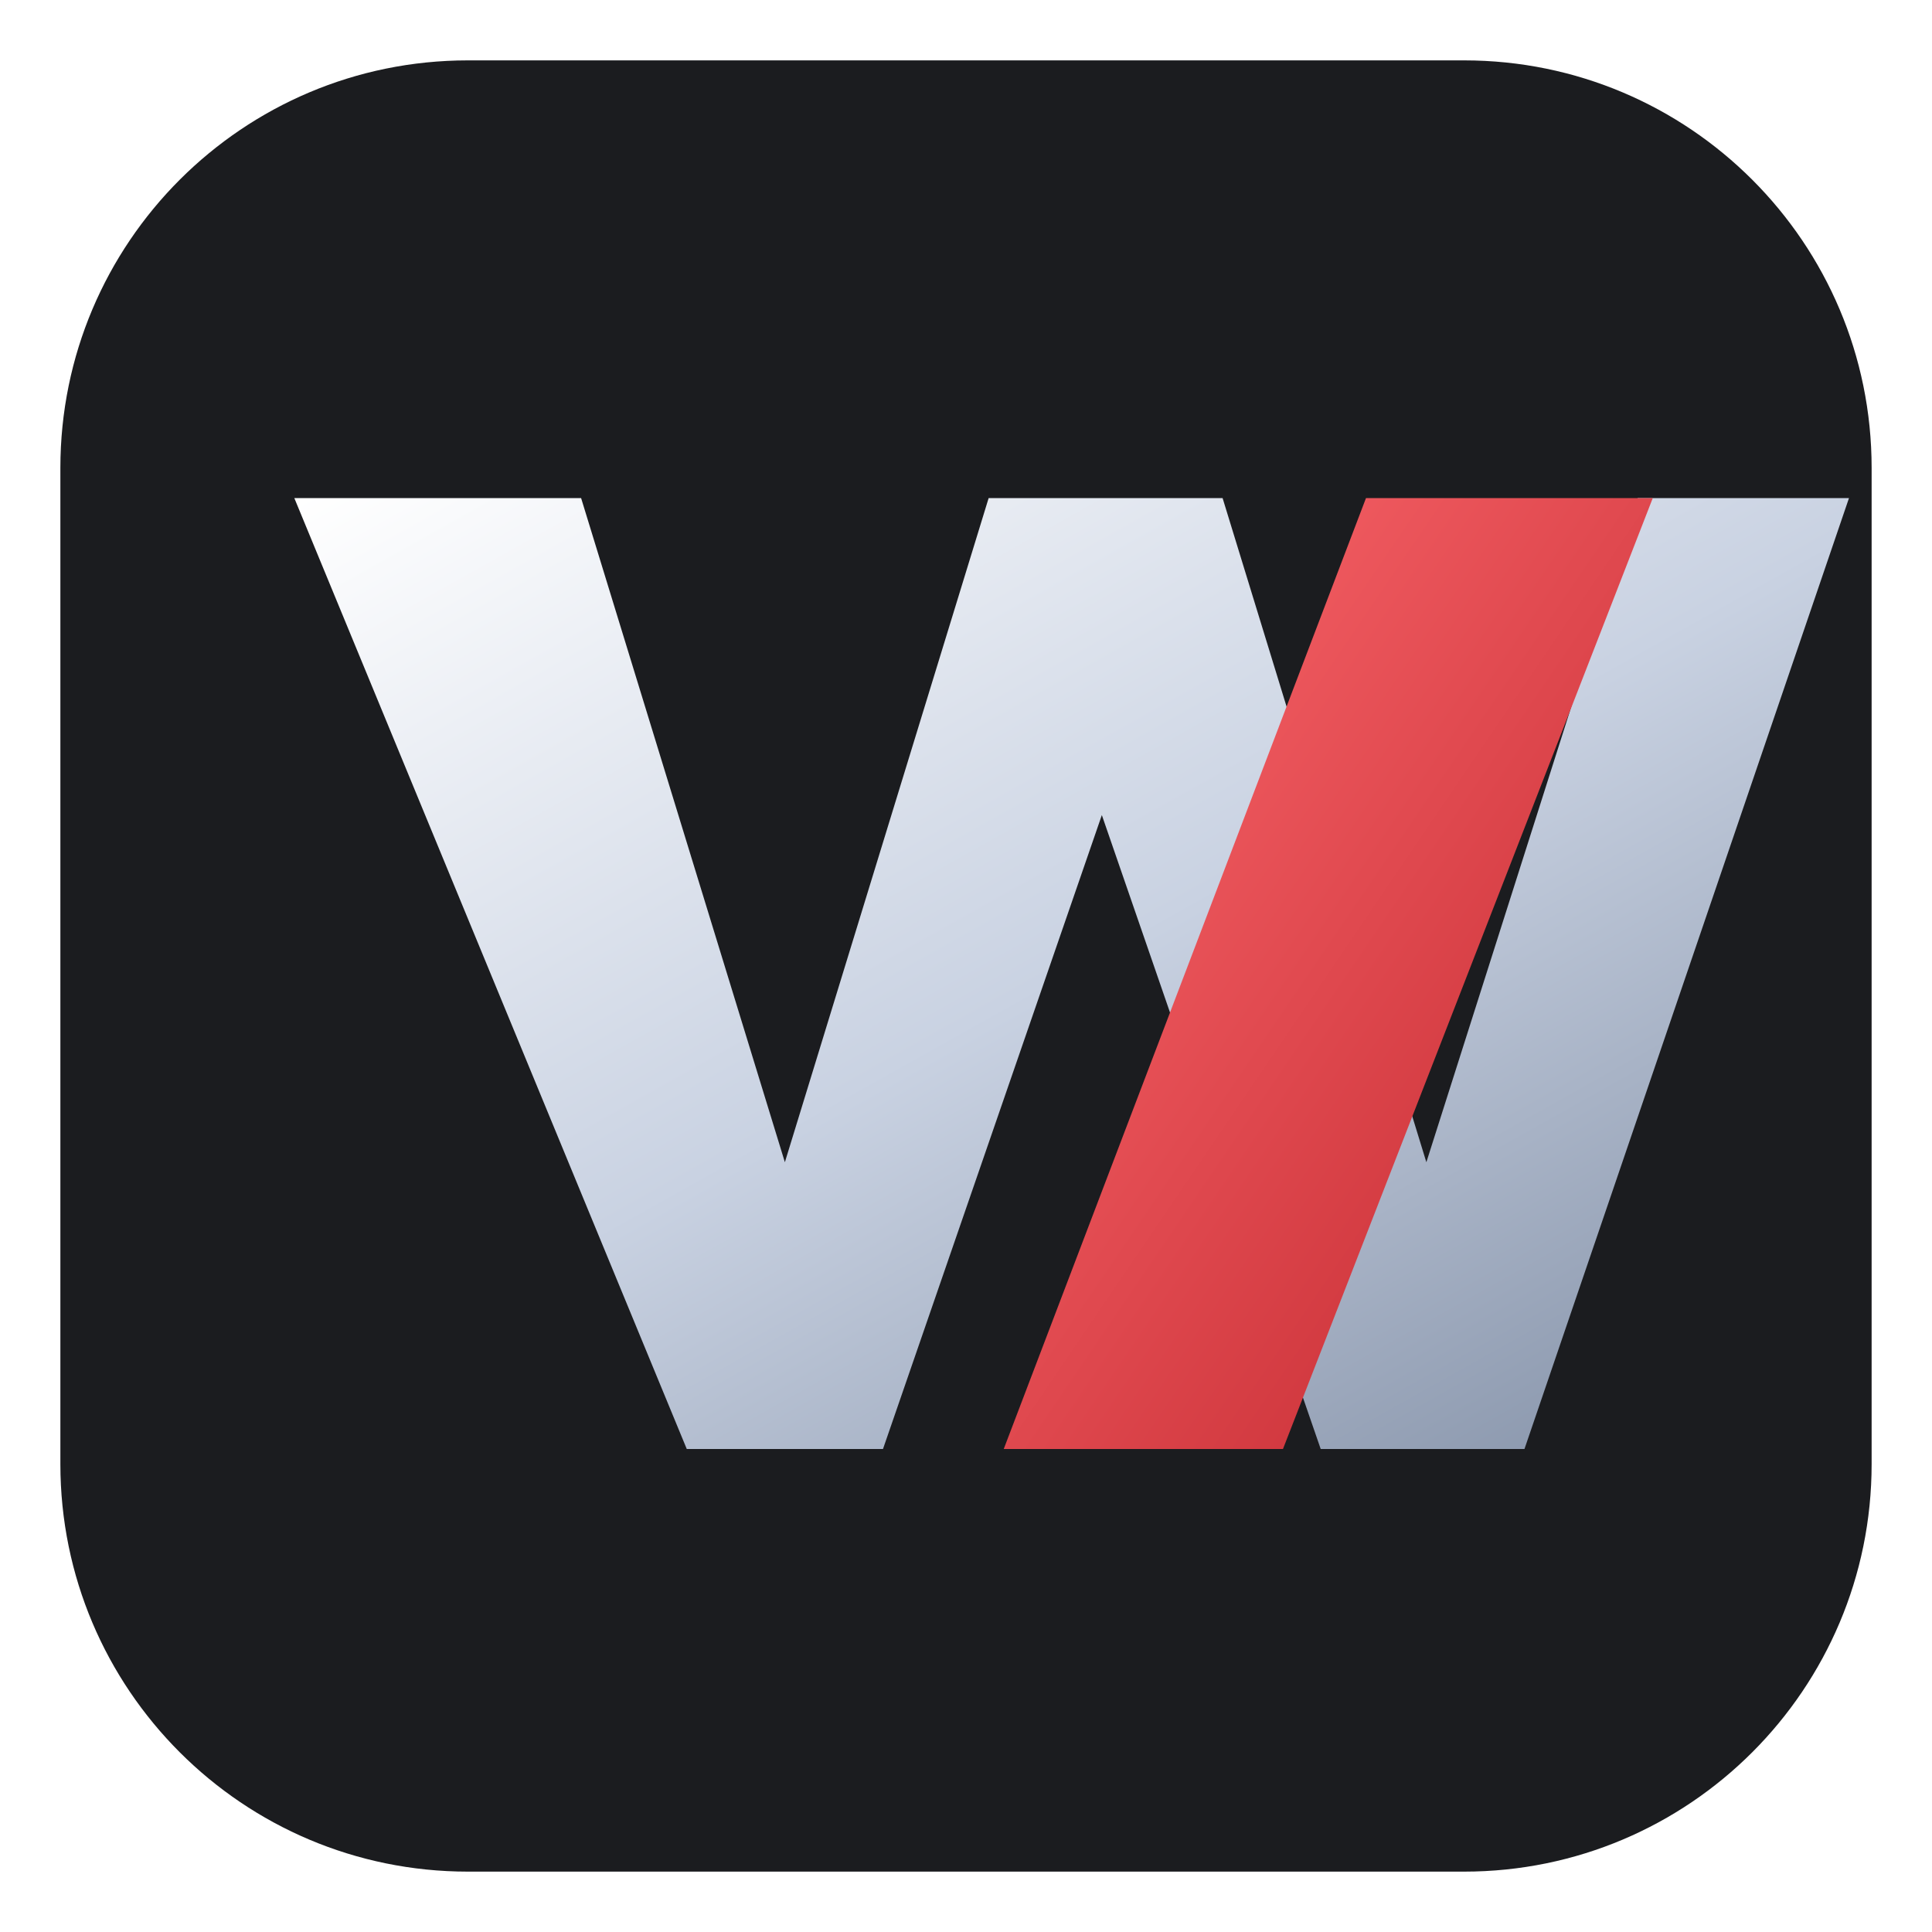
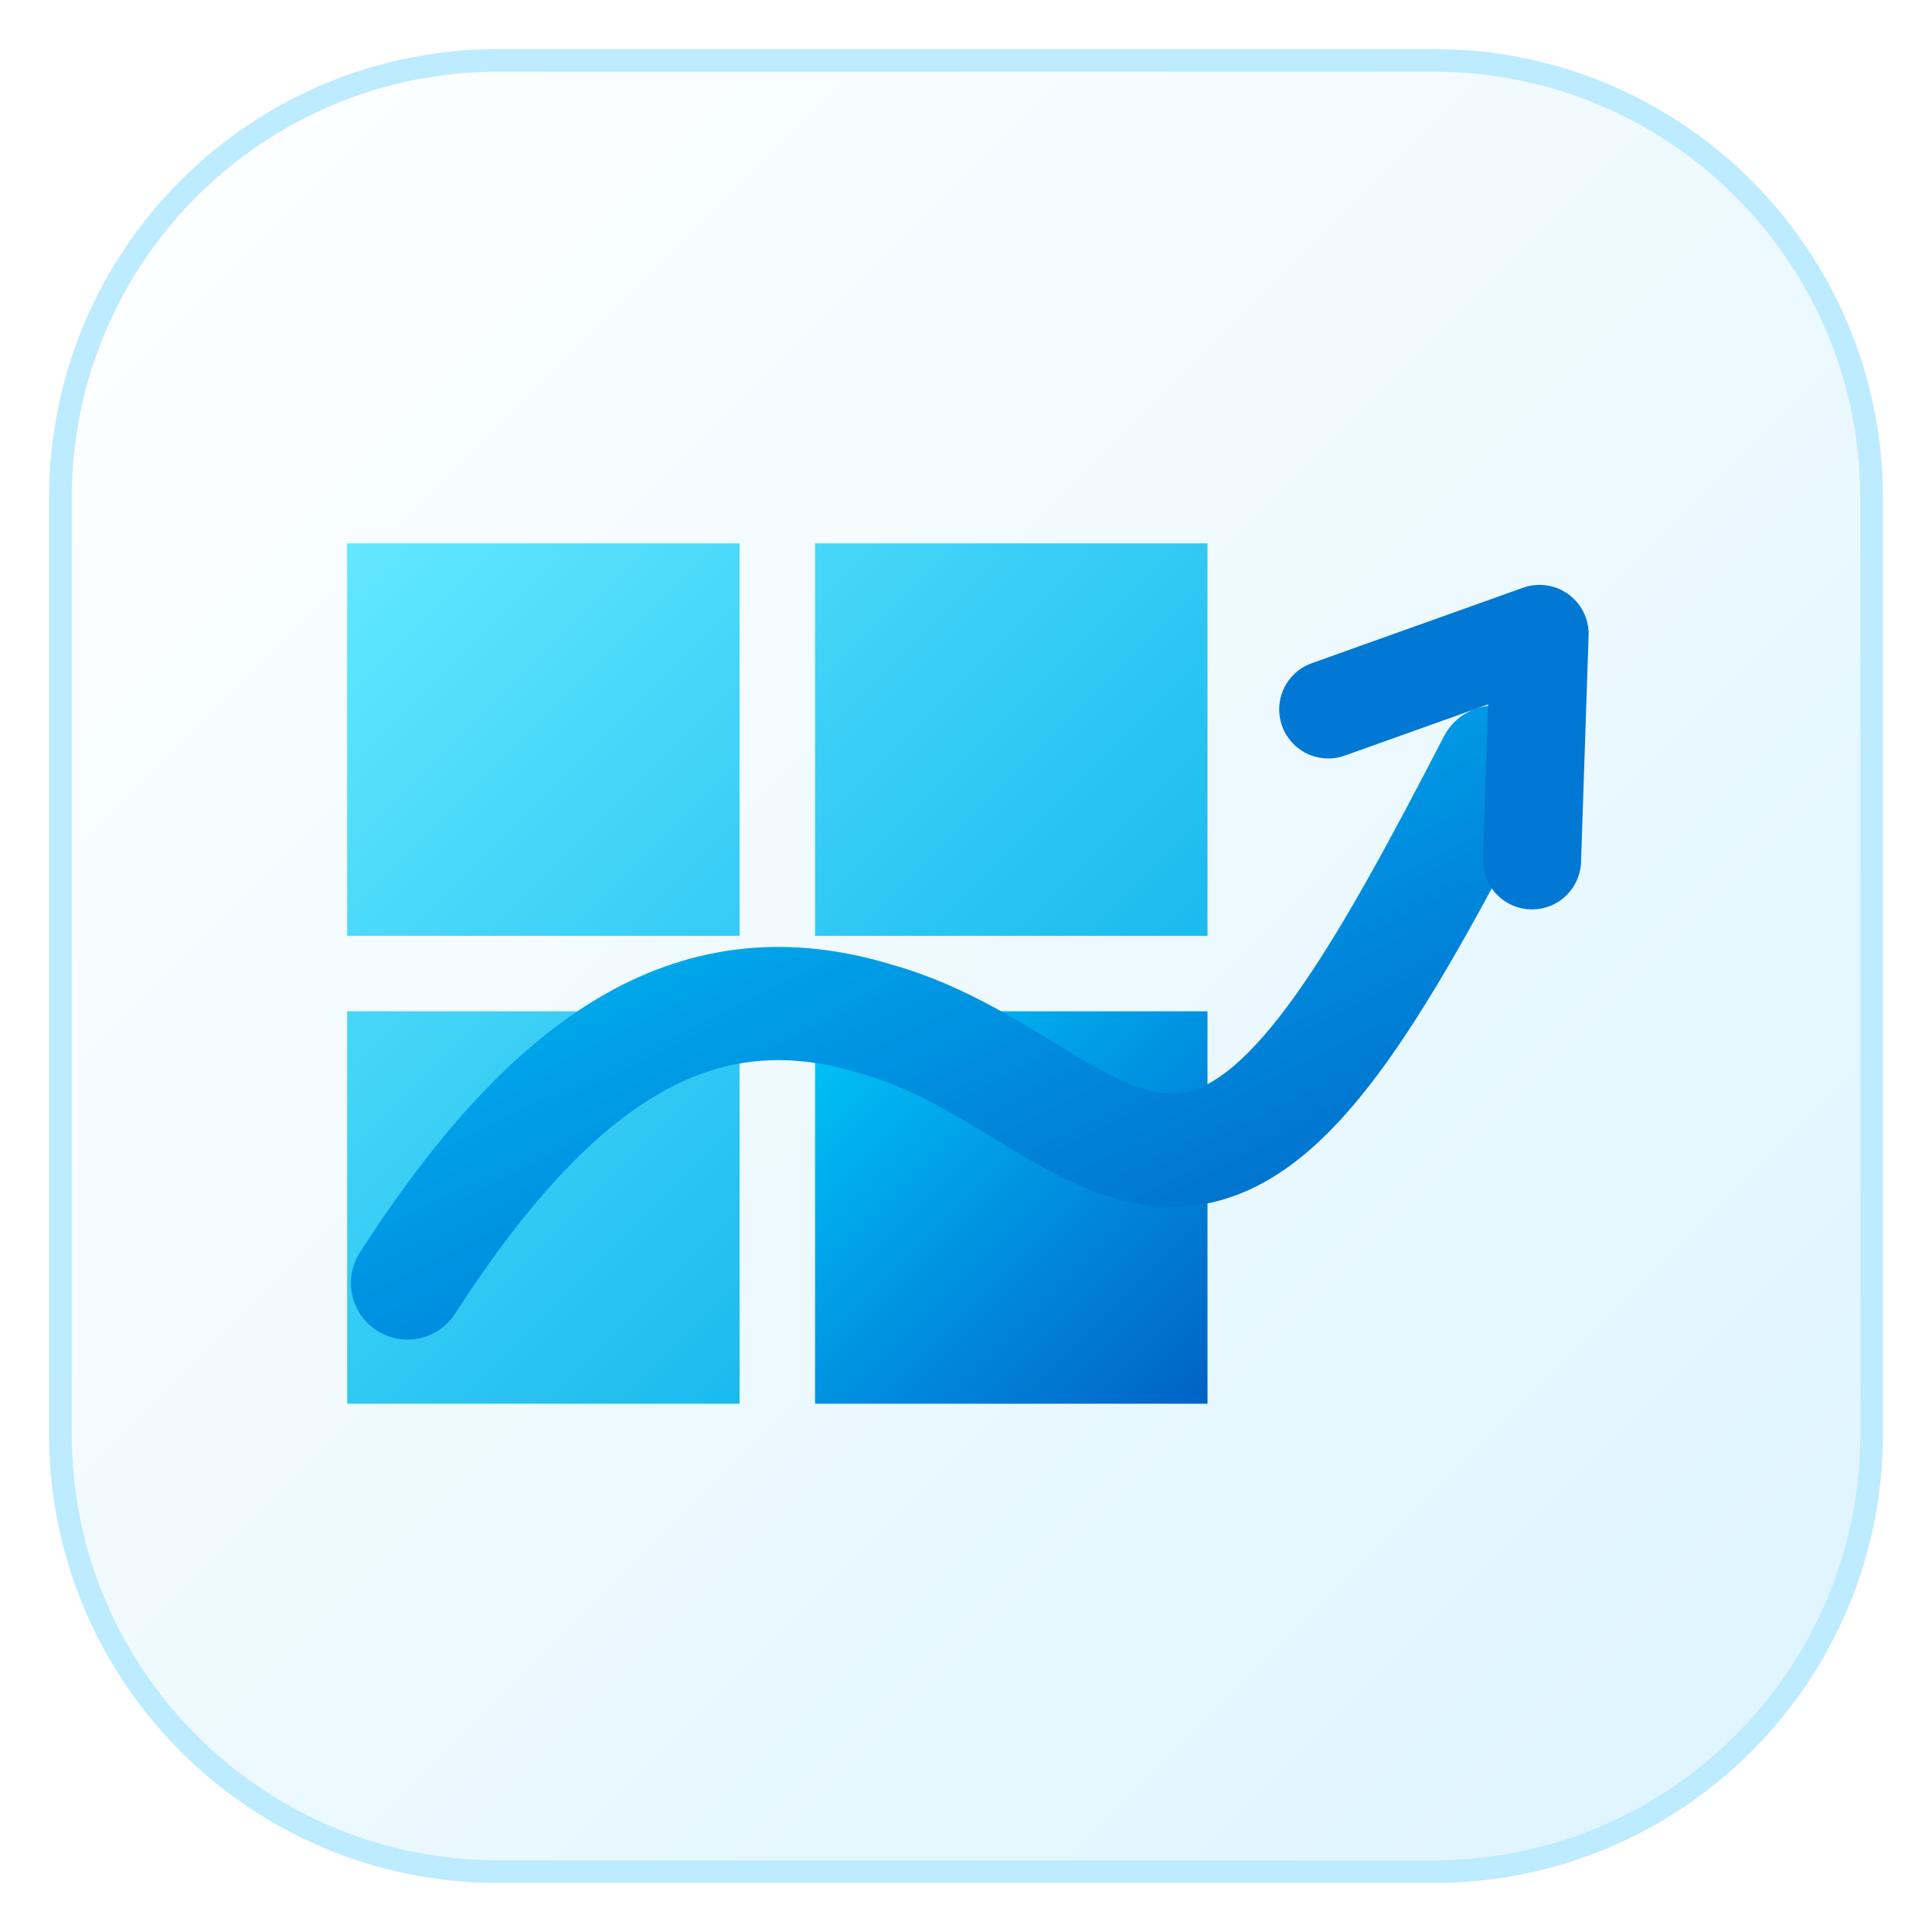
<svg xmlns="http://www.w3.org/2000/svg" viewBox="0 0 256 256">
  <defs>
-     <linearGradient id="silver" x1="0" y1="0" x2=".9" y2="1">
-       <stop offset="0" stop-color="#FFFFFF" />
-       <stop offset=".52" stop-color="#C9D2E2" />
-       <stop offset="1" stop-color="#8794AA" />
+     <linearGradient id="tile" x1="0" y1="0" x2="1" y2="1">
+       <stop stop-color="#FFFFFF" />
+       <stop offset="1" stop-color="#DDF4FF" />
    </linearGradient>
-     <linearGradient id="red" x1="0" y1="0" x2="1" y2="1">
-       <stop offset="0" stop-color="#FF6B70" />
-       <stop offset="1" stop-color="#C0262D" />
+     <linearGradient id="blue" x1="0" y1="0" x2="1" y2="1">
+       <stop stop-color="#00C7F7" />
+       <stop offset=".55" stop-color="#008DE0" />
+       <stop offset="1" stop-color="#0062C4" />
+     </linearGradient>
+     <linearGradient id="cyan" x1="0" y1="0" x2="1" y2="1">
+       <stop stop-color="#62E8FF" />
+       <stop offset="1" stop-color="#00A9E8" />
    </linearGradient>
  </defs>
-   <rect x="8" y="8" width="240" height="240" rx="54" fill="#1B1C1F" />
-   <path d="M39 66h38l27 88 27-88h31l27 88 28-88h28l-43 126h-27l-29-84-29 84H91z" fill="url(#silver)" />
-   <path d="M181 66h38l-49 126h-37z" fill="url(#red)" />
+   <rect x="8" y="8" width="240" height="240" rx="58" fill="url(#tile)" stroke="#BDEBFF" stroke-width="3" />
+   <path d="M46 72h52v52H46zM108 72h52v52h-52zM46 134h52v52H46z" fill="url(#cyan)" />
+   <path d="M108 134h52v52h-52z" fill="url(#blue)" />
+   <path d="M54 170c20-31 39-42 62-35 18 5 29 20 43 17 13-3 24-22 39-51" fill="none" stroke="url(#blue)" stroke-width="15" stroke-linecap="round" stroke-linejoin="round" />
+   <path d="M176 94l28-10-1 30" fill="none" stroke="#0078D4" stroke-width="13" stroke-linecap="round" stroke-linejoin="round" />
</svg>
